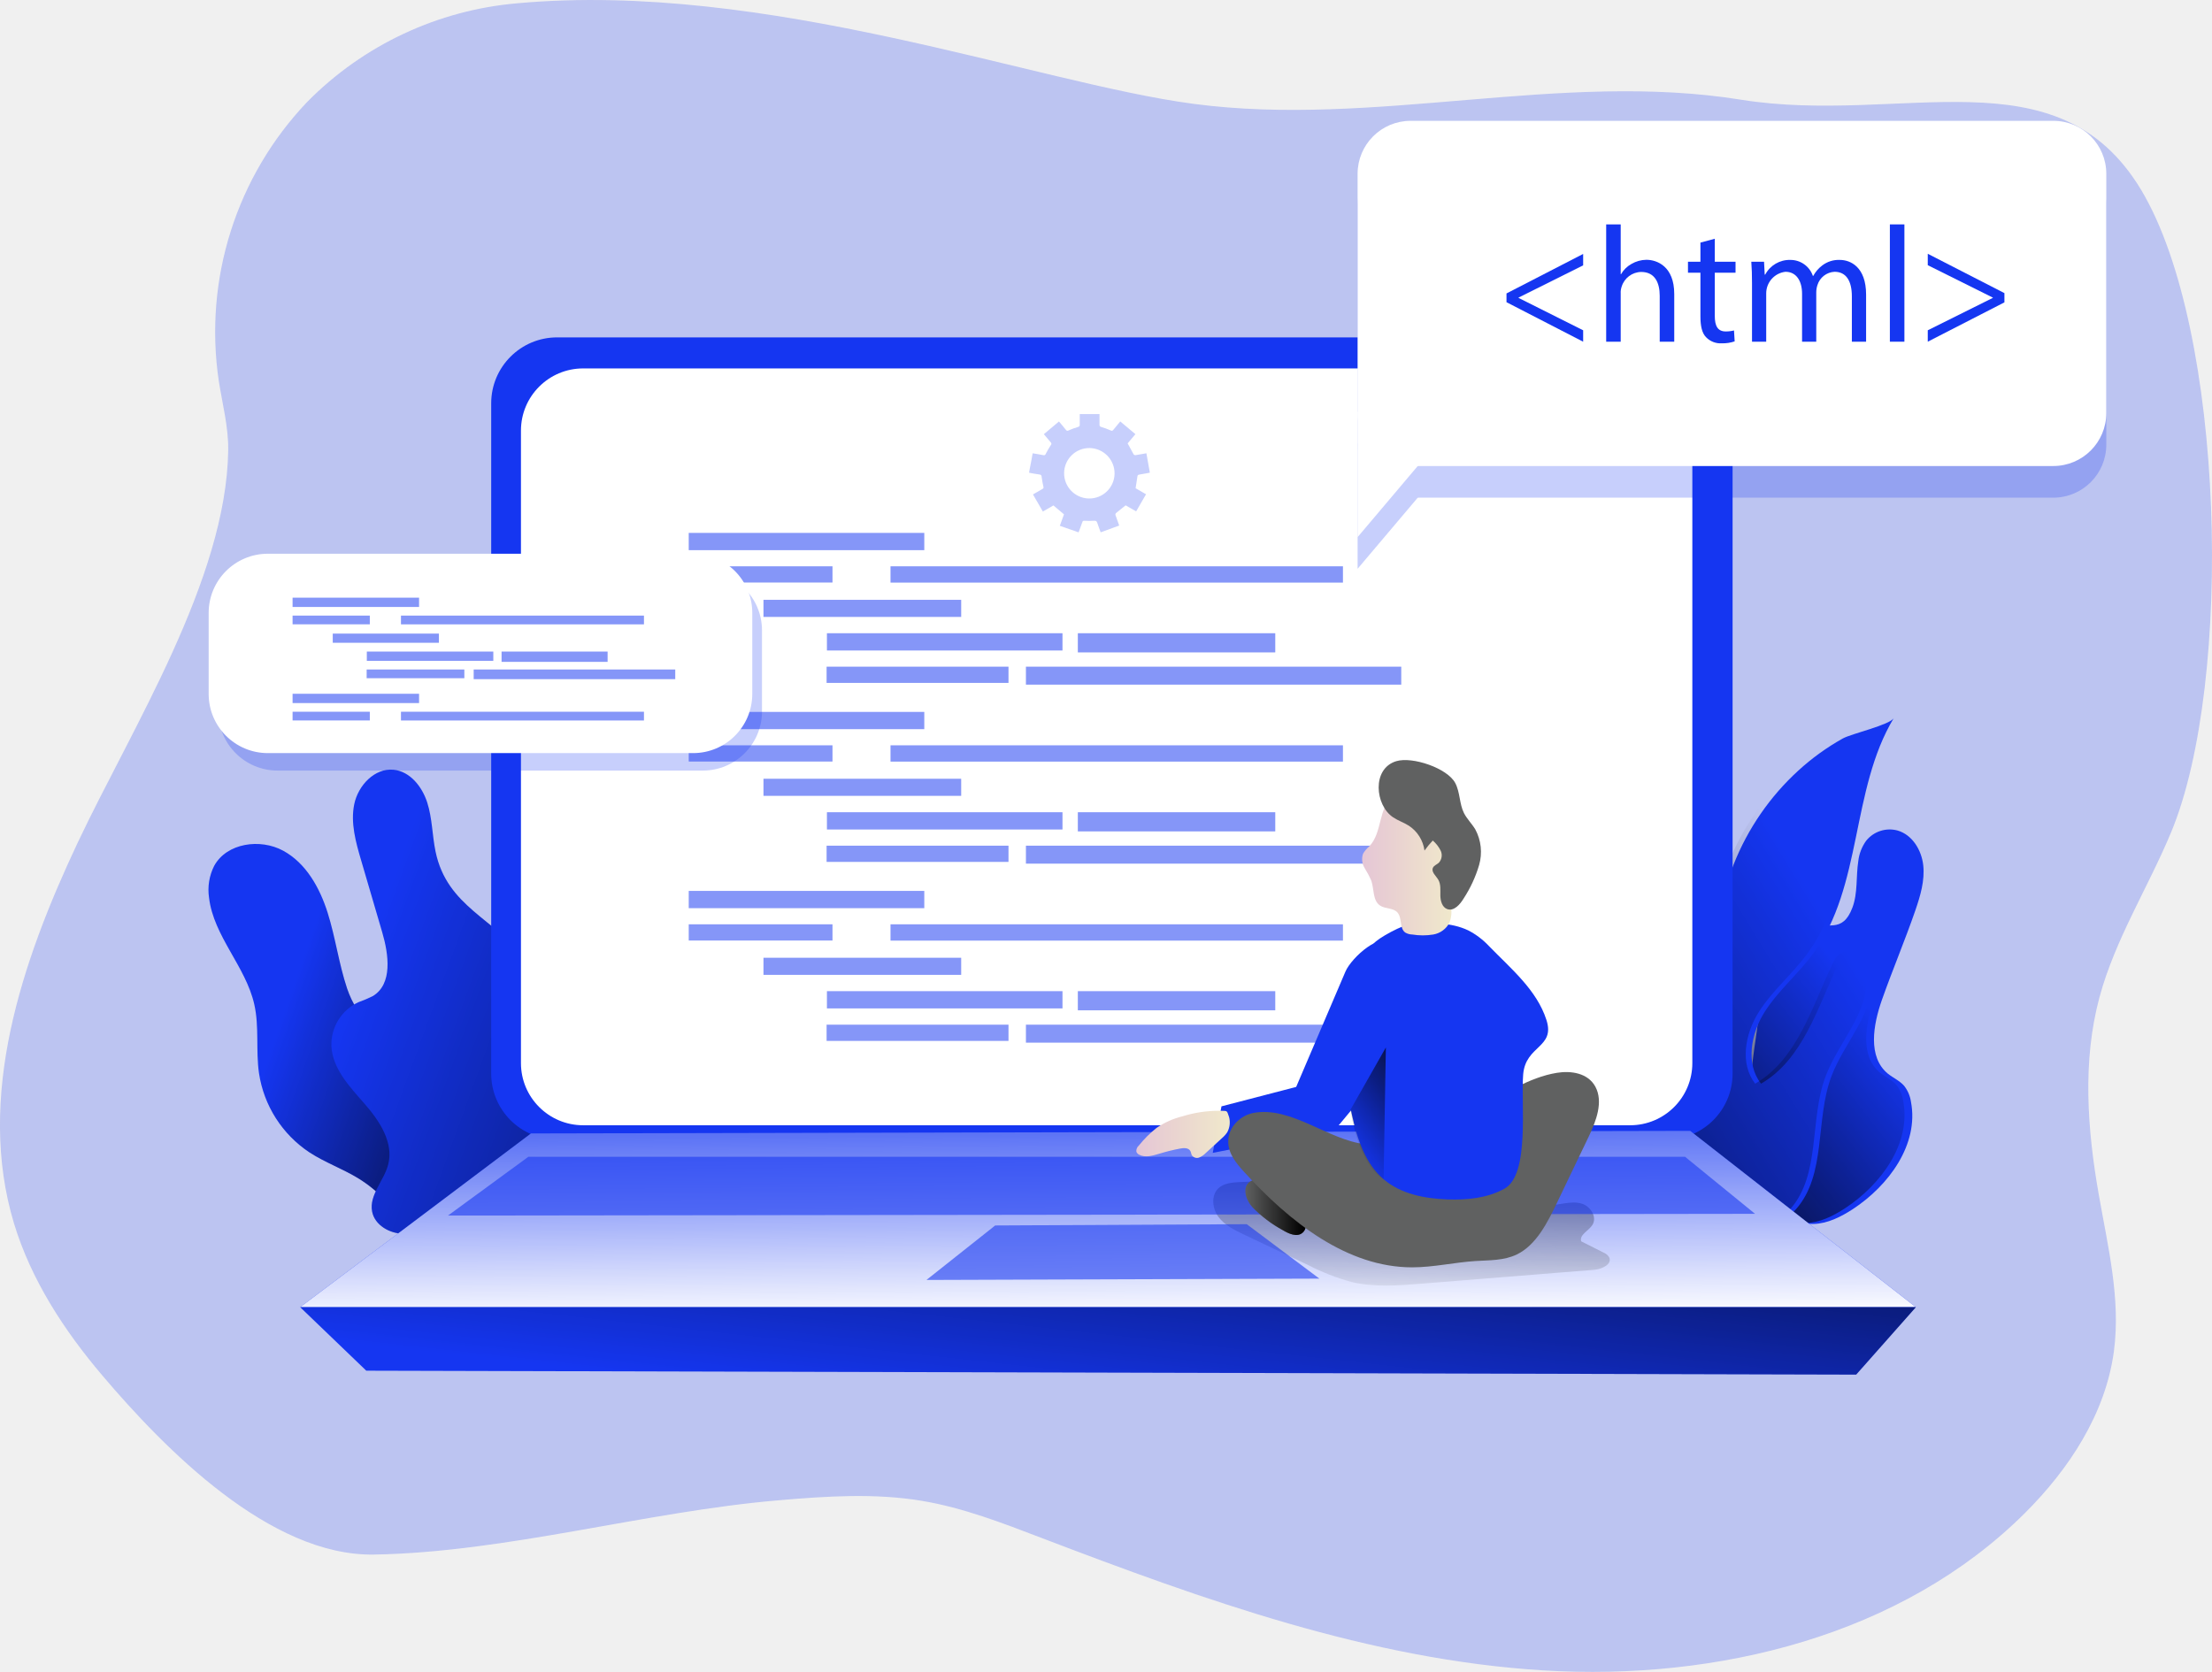
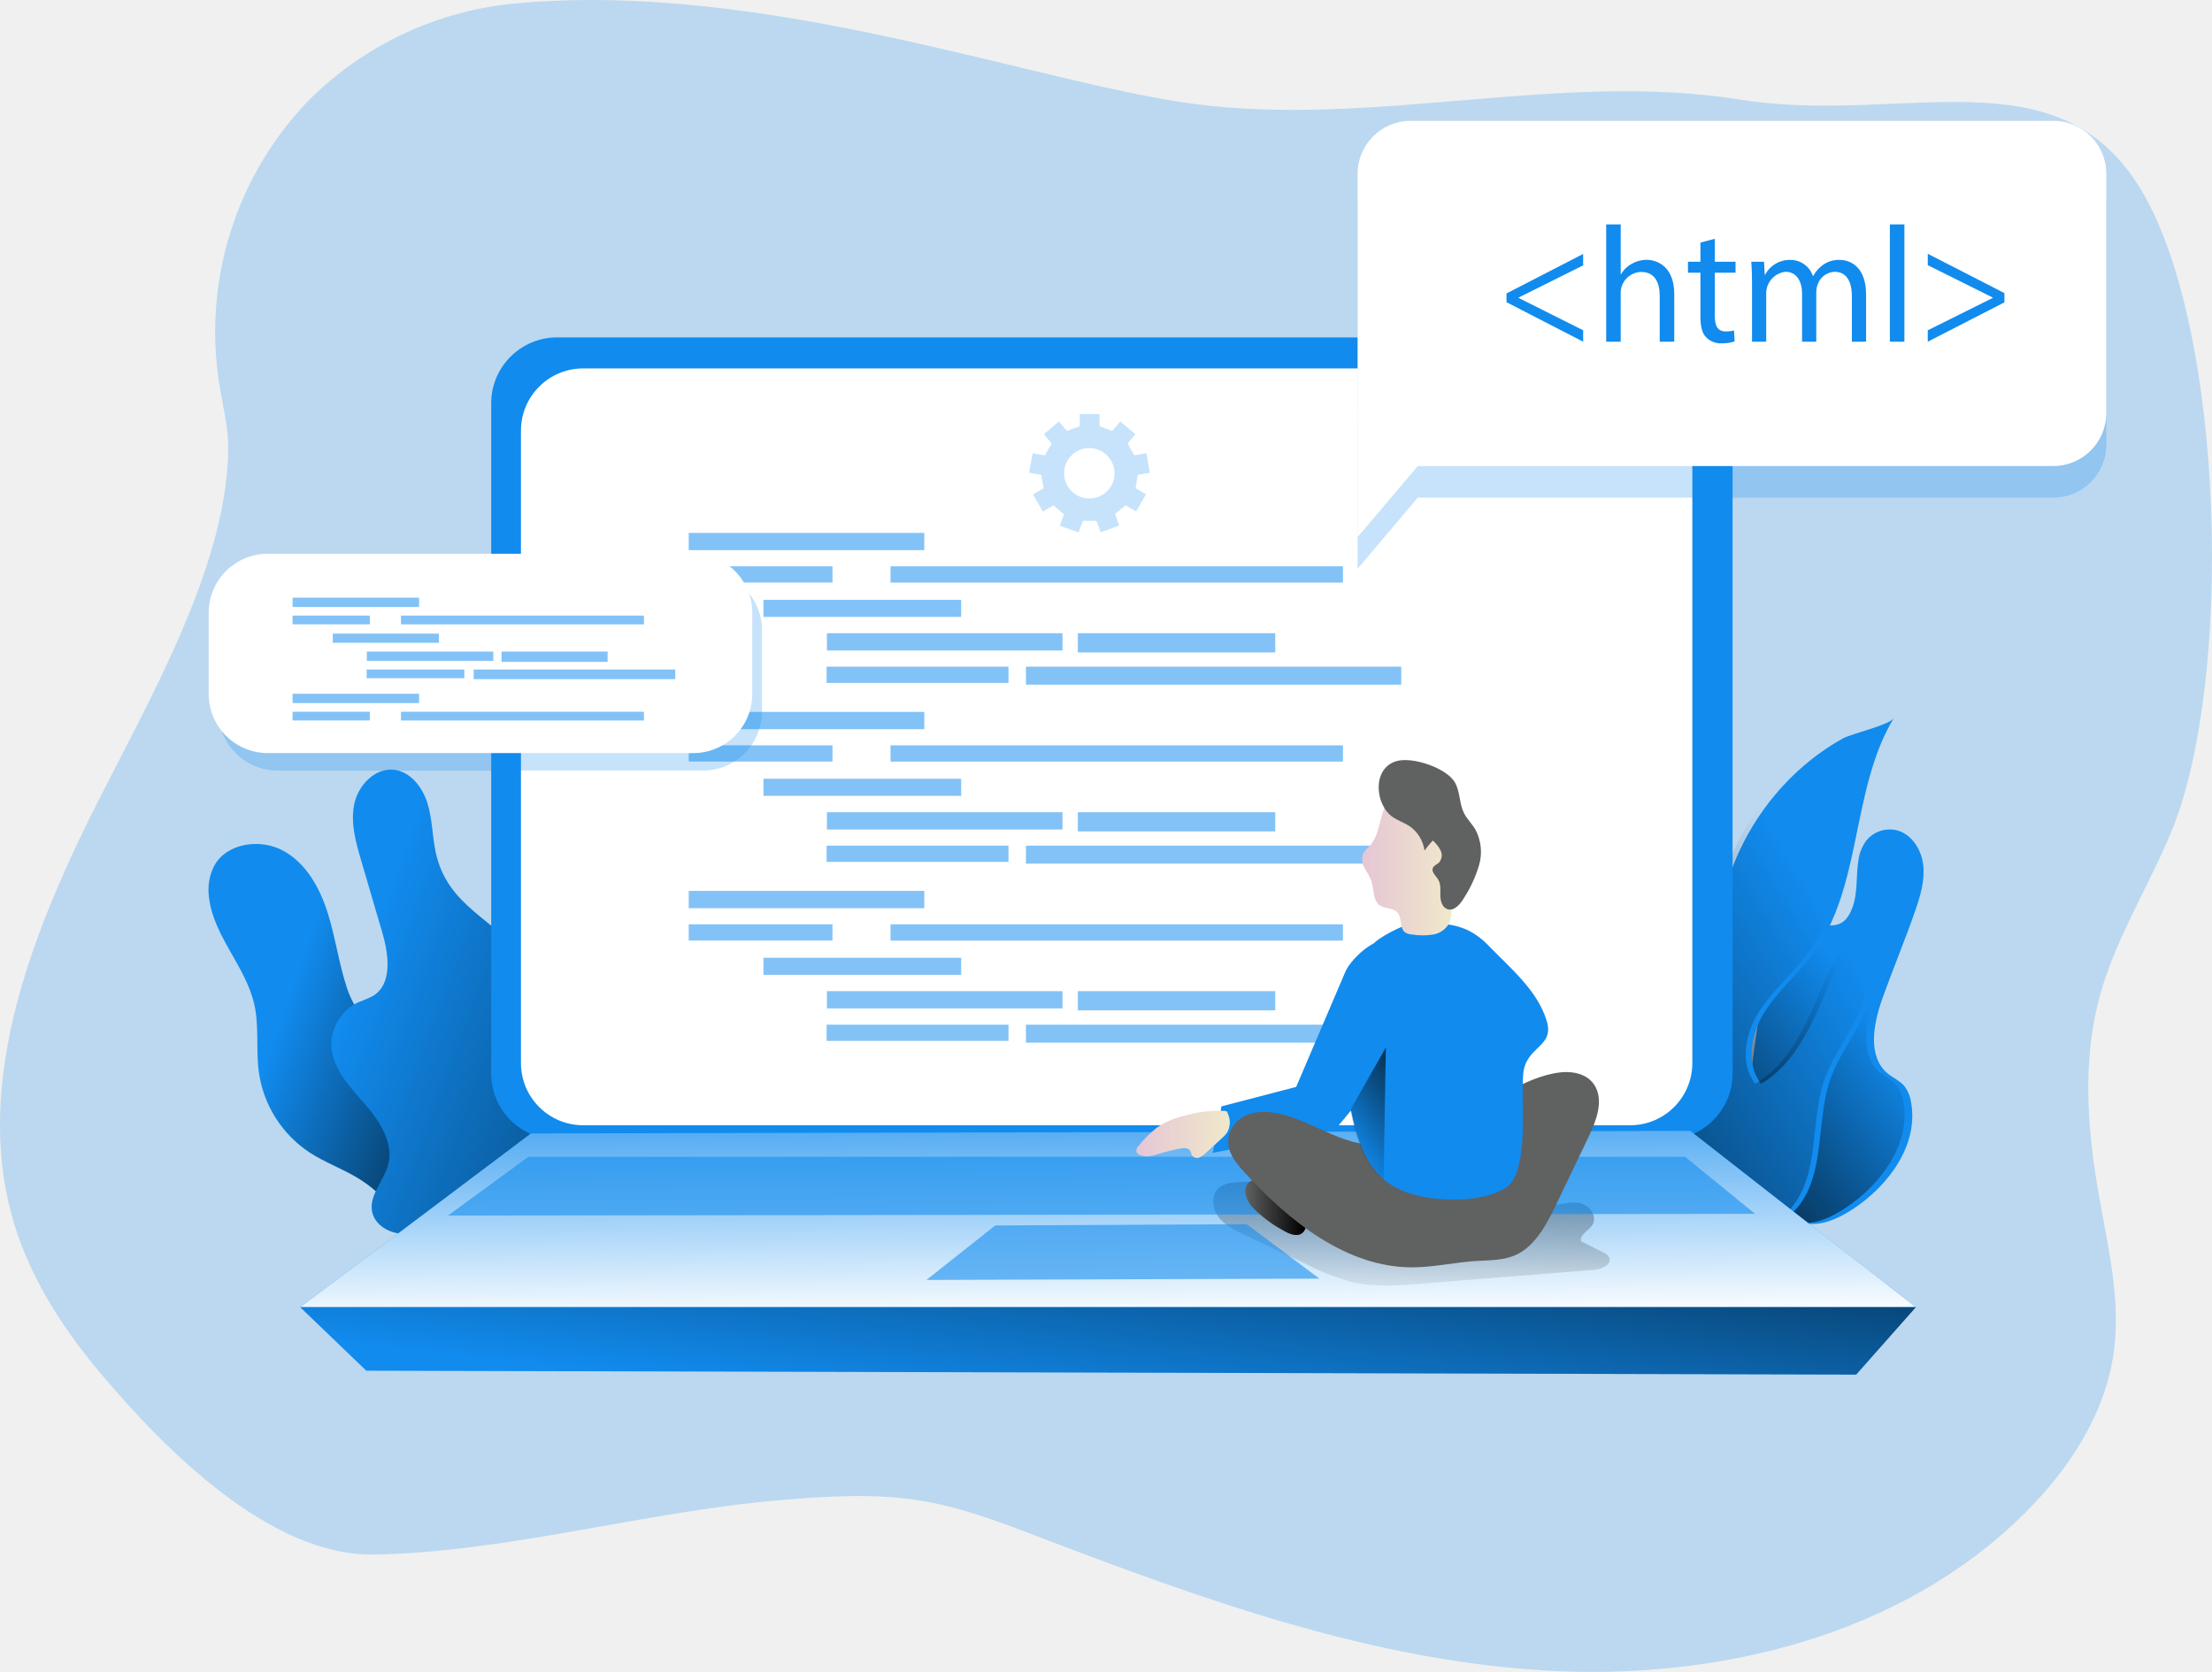
<svg xmlns="http://www.w3.org/2000/svg" xmlns:xlink="http://www.w3.org/1999/xlink" id="Layer_1" data-name="Layer 1" viewBox="0 0 533.01 402.93">
  <defs>
    <linearGradient id="linear-gradient" x1="475.01" y1="246.4" x2="410.51" y2="296.41" gradientUnits="userSpaceOnUse">
      <stop offset="0" stop-color="#010101" stop-opacity="0" />
      <stop offset="0.95" stop-color="#010101" />
    </linearGradient>
    <linearGradient id="linear-gradient-2" x1="469.6" y1="233.13" x2="343.09" y2="310.4" xlink:href="#linear-gradient" />
    <linearGradient id="linear-gradient-3" x1="92.05" y1="248.63" x2="166.83" y2="274.8" xlink:href="#linear-gradient" />
    <linearGradient id="linear-gradient-4" x1="109.42" y1="240.94" x2="272.54" y2="300.29" xlink:href="#linear-gradient" />
    <linearGradient id="linear-gradient-5" x1="266.42" y1="253.11" x2="267.05" y2="321.66" gradientUnits="userSpaceOnUse">
      <stop offset="0" stop-color="#fff" stop-opacity="0" />
      <stop offset="0.95" stop-color="#fff" />
    </linearGradient>
    <linearGradient id="linear-gradient-6" x1="363.43" y1="320.76" x2="367.87" y2="212.33" xlink:href="#linear-gradient" />
    <linearGradient id="linear-gradient-7" x1="263.86" y1="343.49" x2="275.7" y2="235.68" xlink:href="#linear-gradient" />
    <linearGradient id="linear-gradient-8" x1="324.24" y1="294.23" x2="338.81" y2="294.23" xlink:href="#linear-gradient" />
    <linearGradient id="linear-gradient-9" x1="352.36" y1="211.36" x2="374.28" y2="211.36" gradientUnits="userSpaceOnUse">
      <stop offset="0" stop-color="#e5c6d6" />
      <stop offset="0.42" stop-color="#ead4d0" />
      <stop offset="1" stop-color="#f0e9cb" />
    </linearGradient>
    <linearGradient id="linear-gradient-10" x1="297.94" y1="276.64" x2="320.51" y2="276.64" xlink:href="#linear-gradient-9" />
    <linearGradient id="linear-gradient-11" x1="348" y1="278.72" x2="375.69" y2="258.74" xlink:href="#linear-gradient" />
  </defs>
-   <path d="M48.76,334.7c-9.18-10.82-17.11-23-21.22-36.56-9.18-30.38,1.78-63,15.33-91.75,13-27.54,35.81-63.39,36.28-94.53.09-5.62-1.38-11.14-2.26-16.7A80.36,80.36,0,0,1,98.2,27.83,80.84,80.84,0,0,1,148.83,4.07c60.07-5.47,125,19.22,162.93,24.24,43.69,5.79,88.39-8,131.91-1,38.73,6.21,76.26-11.88,96.44,21.76s22.28,118.5,7.23,154.73c-5.56,13.39-13.52,25.84-17.29,39.84-4.14,15.4-2.93,31.75-.18,47.46,2.19,12.54,5.35,25.22,3.66,37.84-2,15-10.77,28.38-21.5,39.05-29.7,29.54-74.1,40.4-115.91,37.86s-81.89-17-121-31.93c-9.4-3.6-18.85-7.26-28.78-8.93-11.35-1.9-23-1.13-34.43-.15-32.12,2.71-65.71,12.56-97.64,13.09C89.24,378.35,63.9,352.56,48.76,334.7Z" transform="translate(-24.16 -3.28)" fill="#1536f1" opacity="0.24" style="isolation:isolate" />
-   <path d="M470.53,222c1.32-3.53.83-7.47,1.41-11.2a10.39,10.39,0,0,1,1.92-4.93,7.27,7.27,0,0,1,7.49-2.45c3.57,1,5.84,4.71,6.24,8.39s-.69,7.34-1.89,10.84c-2.51,7.27-5.51,14.36-8.07,21.61-2.11,6-3.47,13.76,1.45,17.79,1.26,1,2.84,1.69,3.91,2.92a8.16,8.16,0,0,1,1.65,3.89c1.93,10.21-5.34,20.13-14,25.81-2.88,1.88-6.09,3.5-9.52,3.59-5.42.13-10.35-3.72-12.86-8.53s-3-10.4-2.9-15.82a175.45,175.45,0,0,1,1.9-20.59c.72-5.44,1.46-11,3.5-16,1.55-3.86,4.74-10,9.18-10.9S468.14,228.4,470.53,222Z" transform="translate(-24.16 -3.28)" fill="#1536f1" />
+   <path d="M48.76,334.7c-9.18-10.82-17.11-23-21.22-36.56-9.18-30.38,1.78-63,15.33-91.75,13-27.54,35.81-63.39,36.28-94.53.09-5.62-1.38-11.14-2.26-16.7A80.36,80.36,0,0,1,98.2,27.83,80.84,80.84,0,0,1,148.83,4.07c60.07-5.47,125,19.22,162.93,24.24,43.69,5.79,88.39-8,131.91-1,38.73,6.21,76.26-11.88,96.44,21.76s22.28,118.5,7.23,154.73c-5.56,13.39-13.52,25.84-17.29,39.84-4.14,15.4-2.93,31.75-.18,47.46,2.19,12.54,5.35,25.22,3.66,37.84-2,15-10.77,28.38-21.5,39.05-29.7,29.54-74.1,40.4-115.91,37.86s-81.89-17-121-31.93c-9.4-3.6-18.85-7.26-28.78-8.93-11.35-1.9-23-1.13-34.43-.15-32.12,2.71-65.71,12.56-97.64,13.09C89.24,378.35,63.9,352.56,48.76,334.7Z" transform="translate(-24.16 -3.28)" fill="#118bee" opacity="0.24" style="isolation:isolate" />
+   <path d="M470.53,222c1.32-3.53.83-7.47,1.41-11.2a10.39,10.39,0,0,1,1.92-4.93,7.27,7.27,0,0,1,7.49-2.45c3.57,1,5.84,4.71,6.24,8.39s-.69,7.34-1.89,10.84c-2.51,7.27-5.51,14.36-8.07,21.61-2.11,6-3.47,13.76,1.45,17.79,1.26,1,2.84,1.69,3.91,2.92a8.16,8.16,0,0,1,1.65,3.89c1.93,10.21-5.34,20.13-14,25.81-2.88,1.88-6.09,3.5-9.52,3.59-5.42.13-10.35-3.72-12.86-8.53s-3-10.4-2.9-15.82a175.45,175.45,0,0,1,1.9-20.59c.72-5.44,1.46-11,3.5-16,1.55-3.86,4.74-10,9.18-10.9S468.14,228.4,470.53,222Z" transform="translate(-24.16 -3.28)" fill="#118bee" />
  <path d="M468.66,221.79c1.32-3.54.83-7.47,1.41-11.2a10.42,10.42,0,0,1,1.92-4.94,7.27,7.27,0,0,1,7.49-2.44c3.57,1,5.84,4.71,6.24,8.38s-.69,7.34-1.89,10.84c-2.51,7.27-5.51,14.36-8.07,21.62-2.11,6-3.47,13.75,1.45,17.78,1.26,1,2.84,1.7,3.91,2.93a8.13,8.13,0,0,1,1.65,3.88c1.93,10.22-5.34,20.13-14,25.82-2.88,1.88-6.09,3.5-9.52,3.58-5.42.14-10.35-3.72-12.86-8.52s-3-10.41-2.9-15.83a175.85,175.85,0,0,1,1.9-20.59c.72-5.44,1.46-10.94,3.5-16,1.55-3.85,4.74-9.94,9.19-10.89S466.27,228.17,468.66,221.79Z" transform="translate(-24.16 -3.28)" fill="url(#linear-gradient)" />
-   <path d="M480.49,176.34c-10.4,17.26-7.49,40.57-19.45,56.8-3.63,4.93-8.46,8.92-11.72,14.11s-4.58,12.37-.82,17.2c10.12-5.87,13.65-18.42,18.69-29a5.68,5.68,0,0,1,1.64-2.29c2.73-1.93,6.12,1.85,6.42,5.18.81,8.87-6.71,16.09-9.82,24.43-3.9,10.46-1.11,23.58-8.51,31.94-1.5,1.69-3.52,3.13-5.79,3.14a9.37,9.37,0,0,1-4.64-1.55,40.21,40.21,0,0,1-19.73-30.41c-1.07-10.66.18-23.16,6.71-31.65,5.33-6.93,5.16-14.28,8.42-22.6A61.08,61.08,0,0,1,457.48,189a57.21,57.21,0,0,1,10.73-7.75C470.39,180.06,479.52,178,480.49,176.34Z" transform="translate(-24.16 -3.28)" fill="#1536f1" />
+   <path d="M480.49,176.34c-10.4,17.26-7.49,40.57-19.45,56.8-3.63,4.93-8.46,8.92-11.72,14.11s-4.58,12.37-.82,17.2c10.12-5.87,13.65-18.42,18.69-29a5.68,5.68,0,0,1,1.64-2.29c2.73-1.93,6.12,1.85,6.42,5.18.81,8.87-6.71,16.09-9.82,24.43-3.9,10.46-1.11,23.58-8.51,31.94-1.5,1.69-3.52,3.13-5.79,3.14a9.37,9.37,0,0,1-4.64-1.55,40.21,40.21,0,0,1-19.73-30.41c-1.07-10.66.18-23.16,6.71-31.65,5.33-6.93,5.16-14.28,8.42-22.6A61.08,61.08,0,0,1,457.48,189a57.21,57.21,0,0,1,10.73-7.75C470.39,180.06,479.52,178,480.49,176.34Z" transform="translate(-24.16 -3.28)" fill="#118bee" />
  <path d="M479.09,176.34c-10.4,17.26-7.5,40.57-19.45,56.8-3.63,4.93-8.46,8.92-11.72,14.11s-4.58,12.37-.83,17.2c10.13-5.87,13.65-18.42,18.7-29a5.58,5.58,0,0,1,1.64-2.29c2.73-1.93,6.12,1.85,6.42,5.18.81,8.87-6.71,16.09-9.82,24.43-3.9,10.46-1.11,23.58-8.51,31.94-1.5,1.69-3.53,3.13-5.79,3.14a9.44,9.44,0,0,1-4.65-1.55,40.26,40.26,0,0,1-19.73-30.41c-1.06-10.66.19-23.16,6.71-31.65,5.34-6.93,5.17-14.28,8.43-22.6A61.08,61.08,0,0,1,456.08,189a57.21,57.21,0,0,1,10.73-7.75C469,180.06,478.12,178,479.09,176.34Z" transform="translate(-24.16 -3.28)" fill="url(#linear-gradient-2)" />
-   <path d="M107.8,241.52c-2-6-2.8-12.27-4.69-18.27s-5.2-11.95-10.72-14.95-13.57-1.88-16.61,3.63a12.82,12.82,0,0,0-1.25,7.7c1.1,9.29,8.84,16.56,10.9,25.69,1.23,5.42.34,11.11,1.14,16.62A27.83,27.83,0,0,0,98.72,281c3.7,2.42,7.94,3.92,11.72,6.22a32,32,0,0,1,11.7,12.57,29,29,0,0,0,9.5-22.61C130.79,258.79,113,256.84,107.8,241.52Z" transform="translate(-24.16 -3.28)" fill="#1536f1" />
+   <path d="M107.8,241.52c-2-6-2.8-12.27-4.69-18.27s-5.2-11.95-10.72-14.95-13.57-1.88-16.61,3.63a12.82,12.82,0,0,0-1.25,7.7c1.1,9.29,8.84,16.56,10.9,25.69,1.23,5.42.34,11.11,1.14,16.62A27.83,27.83,0,0,0,98.72,281c3.7,2.42,7.94,3.92,11.72,6.22a32,32,0,0,1,11.7,12.57,29,29,0,0,0,9.5-22.61C130.79,258.79,113,256.84,107.8,241.52Z" transform="translate(-24.16 -3.28)" fill="#118bee" />
  <path d="M107.8,241.52c-2-6-2.8-12.27-4.69-18.27s-5.2-11.95-10.72-14.95-13.57-1.88-16.61,3.63a12.82,12.82,0,0,0-1.25,7.7c1.1,9.29,8.84,16.56,10.9,25.69,1.23,5.42.34,11.11,1.14,16.62A27.83,27.83,0,0,0,98.72,281c3.7,2.42,7.94,3.92,11.72,6.22a32,32,0,0,1,11.7,12.57,29,29,0,0,0,9.5-22.61C130.79,258.79,113,256.84,107.8,241.52Z" transform="translate(-24.16 -3.28)" fill="url(#linear-gradient-3)" />
-   <path d="M129.11,208.51c-.81-3.91-.78-8-2-11.81s-4.12-7.51-8.1-7.91c-4.58-.46-8.56,3.79-9.49,8.3s.37,9.15,1.67,13.57l5.07,17.3c1.58,5.37,2.54,12.47-2.25,15.37a30.9,30.9,0,0,1-3.5,1.49,11.24,11.24,0,0,0-6.5,10.54c.26,5.46,4.39,9.81,8,13.93s7.07,9.36,5.69,14.65c-1,3.92-4.63,7.32-3.88,11.3.61,3.3,4.21,5.35,7.57,5.38s6.52-1.46,9.55-2.92l14.47-7c4.65-2.25,9.54-4.7,12.32-9.06a22.44,22.44,0,0,0,2.92-9.88,55.2,55.2,0,0,0-10-37.23C143.57,224.68,131.9,221.94,129.11,208.51Z" transform="translate(-24.16 -3.28)" fill="#1536f1" />
+   <path d="M129.11,208.51c-.81-3.91-.78-8-2-11.81s-4.12-7.51-8.1-7.91c-4.58-.46-8.56,3.79-9.49,8.3s.37,9.15,1.67,13.57l5.07,17.3c1.58,5.37,2.54,12.47-2.25,15.37a30.9,30.9,0,0,1-3.5,1.49,11.24,11.24,0,0,0-6.5,10.54c.26,5.46,4.39,9.81,8,13.93s7.07,9.36,5.69,14.65c-1,3.92-4.63,7.32-3.88,11.3.61,3.3,4.21,5.35,7.57,5.38s6.52-1.46,9.55-2.92l14.47-7c4.65-2.25,9.54-4.7,12.32-9.06a22.44,22.44,0,0,0,2.92-9.88,55.2,55.2,0,0,0-10-37.23C143.57,224.68,131.9,221.94,129.11,208.51Z" transform="translate(-24.16 -3.28)" fill="#118bee" />
  <path d="M129.11,208.51c-.81-3.91-.78-8-2-11.81s-4.12-7.51-8.1-7.91c-4.58-.46-8.56,3.79-9.49,8.3s.37,9.15,1.67,13.57l5.07,17.3c1.58,5.37,2.54,12.47-2.25,15.37a30.9,30.9,0,0,1-3.5,1.49,11.24,11.24,0,0,0-6.5,10.54c.26,5.46,4.39,9.81,8,13.93s7.07,9.36,5.69,14.65c-1,3.92-4.63,7.32-3.88,11.3.61,3.3,4.21,5.35,7.57,5.38s6.52-1.46,9.55-2.92l14.47-7c4.65-2.25,9.54-4.7,12.32-9.06a22.44,22.44,0,0,0,2.92-9.88,55.2,55.2,0,0,0-10-37.23C143.57,224.68,131.9,221.94,129.11,208.51Z" transform="translate(-24.16 -3.28)" fill="url(#linear-gradient-4)" />
-   <rect x="118.36" y="81.31" width="299.13" height="193.31" rx="15.89" fill="#1536f1" />
+   <rect x="118.36" y="81.31" width="299.13" height="193.31" rx="15.89" fill="#118bee" />
  <rect x="125.53" y="88.79" width="282.26" height="182.4" rx="14.99" fill="#fff" />
  <g opacity="0.52">
-     <rect x="165.96" y="128.43" width="56.76" height="4.16" fill="#1536f1" />
-     <rect x="165.96" y="136.48" width="34.64" height="3.91" fill="#1536f1" />
-     <rect x="214.58" y="136.48" width="109.02" height="3.93" fill="#1536f1" />
-     <rect x="183.97" y="144.56" width="47.64" height="4.12" fill="#1536f1" />
-     <rect x="199.26" y="152.61" width="56.76" height="4.16" fill="#1536f1" />
-     <rect x="259.72" y="152.61" width="47.57" height="4.62" fill="#1536f1" />
-     <rect x="199.18" y="160.67" width="43.83" height="3.91" fill="#1536f1" />
-     <rect x="247.21" y="160.67" width="90.44" height="4.33" fill="#1536f1" />
-     <rect x="165.96" y="171.57" width="56.76" height="4.16" fill="#1536f1" />
-     <rect x="165.96" y="179.62" width="34.64" height="3.91" fill="#1536f1" />
-     <rect x="214.58" y="179.62" width="109.02" height="3.93" fill="#1536f1" />
-     <rect x="183.97" y="187.68" width="47.64" height="4.12" fill="#1536f1" />
-     <rect x="199.26" y="195.75" width="56.76" height="4.16" fill="#1536f1" />
-     <rect x="259.72" y="195.75" width="47.57" height="4.62" fill="#1536f1" />
-     <rect x="199.18" y="203.81" width="43.83" height="3.91" fill="#1536f1" />
-     <rect x="247.21" y="203.81" width="90.44" height="4.33" fill="#1536f1" />
-     <rect x="165.96" y="214.71" width="56.76" height="4.16" fill="#1536f1" />
-     <rect x="165.96" y="222.76" width="34.64" height="3.91" fill="#1536f1" />
-     <rect x="214.58" y="222.76" width="109.02" height="3.93" fill="#1536f1" />
-     <rect x="183.97" y="230.82" width="47.64" height="4.12" fill="#1536f1" />
-     <rect x="199.26" y="238.87" width="56.76" height="4.16" fill="#1536f1" />
-     <rect x="259.72" y="238.87" width="47.57" height="4.62" fill="#1536f1" />
-     <rect x="199.18" y="246.95" width="43.83" height="3.91" fill="#1536f1" />
-     <rect x="247.21" y="246.95" width="90.44" height="4.33" fill="#1536f1" />
+     <rect x="165.96" y="128.43" width="56.76" height="4.16" fill="#118bee" />
+     <rect x="165.96" y="136.48" width="34.64" height="3.91" fill="#118bee" />
+     <rect x="214.58" y="136.48" width="109.02" height="3.93" fill="#118bee" />
+     <rect x="183.97" y="144.56" width="47.64" height="4.12" fill="#118bee" />
+     <rect x="199.26" y="152.61" width="56.76" height="4.16" fill="#118bee" />
+     <rect x="259.72" y="152.61" width="47.57" height="4.62" fill="#118bee" />
+     <rect x="199.18" y="160.67" width="43.83" height="3.91" fill="#118bee" />
+     <rect x="247.21" y="160.67" width="90.44" height="4.33" fill="#118bee" />
+     <rect x="165.96" y="171.57" width="56.76" height="4.16" fill="#118bee" />
+     <rect x="165.96" y="179.62" width="34.64" height="3.91" fill="#118bee" />
+     <rect x="214.58" y="179.62" width="109.02" height="3.93" fill="#118bee" />
+     <rect x="183.97" y="187.68" width="47.64" height="4.12" fill="#118bee" />
+     <rect x="199.26" y="195.75" width="56.76" height="4.16" fill="#118bee" />
+     <rect x="259.72" y="195.75" width="47.57" height="4.62" fill="#118bee" />
+     <rect x="199.18" y="203.81" width="43.83" height="3.91" fill="#118bee" />
+     <rect x="247.21" y="203.81" width="90.44" height="4.33" fill="#118bee" />
+     <rect x="165.96" y="214.71" width="56.76" height="4.16" fill="#118bee" />
+     <rect x="165.96" y="222.76" width="34.64" height="3.91" fill="#118bee" />
+     <rect x="214.58" y="222.76" width="109.02" height="3.93" fill="#118bee" />
+     <rect x="183.97" y="230.82" width="47.64" height="4.12" fill="#118bee" />
+     <rect x="199.26" y="238.87" width="56.76" height="4.16" fill="#118bee" />
+     <rect x="259.72" y="238.87" width="47.57" height="4.62" fill="#118bee" />
+     <rect x="199.18" y="246.95" width="43.83" height="3.91" fill="#118bee" />
+     <rect x="247.21" y="246.95" width="90.44" height="4.33" fill="#118bee" />
  </g>
-   <rect x="76.79" y="140.94" width="130.99" height="48.05" rx="14.26" transform="translate(260.4 326.65) rotate(-180)" fill="#1536f1" opacity="0.24" style="isolation:isolate" />
-   <polygon points="127.94 273.16 72.33 315.03 461.65 315.03 407.28 272.54 127.94 273.16" fill="#1536f1" />
+   <rect x="76.79" y="140.94" width="130.99" height="48.05" rx="14.26" transform="translate(260.4 326.65) rotate(-180)" fill="#118bee" opacity="0.24" style="isolation:isolate" />
+   <polygon points="127.94 273.16 72.33 315.03 461.65 315.03 407.28 272.54 127.94 273.16" fill="#118bee" />
  <polygon points="127.94 273.16 72.33 315.03 461.65 315.03 407.28 272.54 127.94 273.16" fill="url(#linear-gradient-5)" />
  <path d="M405.39,293.39c2.08.67,3.66,3.26,2.48,5.11-.9,1.41-3.17,2.33-2.71,3.94l5.32,2.68a2.91,2.91,0,0,1,1.44,1.18c.76,1.65-1.72,2.83-3.53,3l-41.73,3.35c-5.6.45-11.3.89-16.77-.39a54.13,54.13,0,0,1-10.7-4.19l-15.3-7.27c-2.27-1.08-4.64-2.24-6.14-4.26s-1.8-5.18,0-6.89c1.3-1.2,3.21-1.38,5-1.48a283.55,283.55,0,0,1,42.83.84q10.38,1,20.68,2.76c3.42.58,7.12,1.84,10.56,2C399.6,293.89,402.67,292.5,405.39,293.39Z" transform="translate(-24.16 -3.28)" fill="url(#linear-gradient-6)" />
-   <polygon points="88.26 330.34 72.33 315.03 461.65 315.03 447.27 331.28 88.26 330.34" fill="#1536f1" />
+   <polygon points="88.26 330.34 72.33 315.03 461.65 315.03 447.27 331.28 88.26 330.34" fill="#118bee" />
  <polygon points="88.26 330.34 72.33 315.03 461.65 315.03 447.27 331.28 88.26 330.34" fill="url(#linear-gradient-7)" />
-   <polygon points="223.24 308.47 239.8 295.34 300.42 295.03 317.92 308.15 223.24 308.47" fill="#1536f1" opacity="0.58" style="isolation:isolate" />
-   <polygon points="107.95 292.95 422.9 292.53 406.03 278.78 127.32 278.78 107.95 292.95" fill="#1536f1" opacity="0.58" style="isolation:isolate" />
+   <polygon points="223.24 308.47 239.8 295.34 300.42 295.03 317.92 308.15 223.24 308.47" fill="#118bee" opacity="0.58" style="isolation:isolate" />
+   <polygon points="107.95 292.95 422.9 292.53 406.03 278.78 127.32 278.78 107.95 292.95" fill="#118bee" opacity="0.58" style="isolation:isolate" />
  <path d="M325.94,294.21a30.67,30.67,0,0,0,7.36,5.56c1.44.87,3.37,1.71,4.67.65s.92-3,.26-4.43c-1.69-3.71-5.67-7.69-9.88-8.35C323.64,286.9,323.18,291.08,325.94,294.21Z" transform="translate(-24.16 -3.28)" fill="#606161" />
  <path d="M325.94,294.21a30.67,30.67,0,0,0,7.36,5.56c1.44.87,3.37,1.71,4.67.65s.92-3,.26-4.43c-1.69-3.71-5.67-7.69-9.88-8.35C323.64,286.9,323.18,291.08,325.94,294.21Z" transform="translate(-24.16 -3.28)" fill="url(#linear-gradient-8)" />
-   <path d="M348.35,237.46l-11.86,27.77-18,4.68-2.1,11.21,29.68-5.84,14-16.82s2-19.7-1.25-27.34C357.32,227.54,349.87,233.88,348.35,237.46Z" transform="translate(-24.16 -3.28)" fill="#1536f1" />
+   <path d="M348.35,237.46l-11.86,27.77-18,4.68-2.1,11.21,29.68-5.84,14-16.82s2-19.7-1.25-27.34C357.32,227.54,349.87,233.88,348.35,237.46Z" transform="translate(-24.16 -3.28)" fill="#118bee" />
  <g opacity="0.24" style="isolation:isolate">
-     <rect x="327.13" y="36.75" width="180.41" height="83.19" rx="12.77" fill="#1536f1" />
-     <polygon points="327.13 137.08 327.13 106.86 352.68 106.86 327.13 137.08" fill="#1536f1" />
+     <rect x="327.13" y="36.75" width="180.41" height="83.19" rx="12.77" fill="#118bee" />
+     <polygon points="327.13 137.08 327.13 106.86 352.68 106.86 327.13 137.08" fill="#118bee" />
  </g>
  <rect x="327.13" y="29.12" width="180.41" height="83.19" rx="12.77" fill="#fff" />
  <polygon points="327.13 129.45 327.13 99.23 352.68 99.23 327.13 129.45" fill="#fff" />
  <rect x="74.45" y="136.74" width="130.99" height="48.05" rx="14.26" transform="translate(255.72 318.24) rotate(-180)" fill="#fff" />
  <g opacity="0.52">
-     <rect x="70.5" y="144.04" width="30.48" height="2.24" fill="#1536f1" />
-     <rect x="70.5" y="148.36" width="18.61" height="2.1" fill="#1536f1" />
-     <rect x="96.62" y="148.36" width="58.55" height="2.11" fill="#1536f1" />
-     <rect x="80.18" y="152.7" width="25.58" height="2.21" fill="#1536f1" />
-     <rect x="88.39" y="157.03" width="30.48" height="2.24" fill="#1536f1" />
-     <rect x="120.86" y="157.03" width="25.55" height="2.48" fill="#1536f1" />
-     <rect x="88.35" y="161.35" width="23.54" height="2.1" fill="#1536f1" />
-     <rect x="114.14" y="161.35" width="48.57" height="2.33" fill="#1536f1" />
-     <rect x="70.5" y="167.2" width="30.48" height="2.24" fill="#1536f1" />
-     <rect x="70.5" y="171.53" width="18.61" height="2.1" fill="#1536f1" />
-     <rect x="96.62" y="171.53" width="58.55" height="2.11" fill="#1536f1" />
+     <rect x="70.5" y="144.04" width="30.48" height="2.24" fill="#118bee" />
+     <rect x="70.5" y="148.36" width="18.61" height="2.1" fill="#118bee" />
+     <rect x="96.62" y="148.36" width="58.55" height="2.11" fill="#118bee" />
+     <rect x="80.18" y="152.7" width="25.58" height="2.21" fill="#118bee" />
+     <rect x="88.39" y="157.03" width="30.48" height="2.24" fill="#118bee" />
+     <rect x="120.86" y="157.03" width="25.55" height="2.48" fill="#118bee" />
+     <rect x="88.35" y="161.35" width="23.54" height="2.1" fill="#118bee" />
+     <rect x="114.14" y="161.35" width="48.57" height="2.33" fill="#118bee" />
+     <rect x="70.5" y="167.2" width="30.48" height="2.24" fill="#118bee" />
+     <rect x="70.5" y="171.53" width="18.61" height="2.1" fill="#118bee" />
+     <rect x="96.62" y="171.53" width="58.55" height="2.11" fill="#118bee" />
  </g>
-   <path d="M272.16,116.94l.54-2.79c.1-.52.19-1.05.29-1.63.88.15,1.72.28,2.56.45a.44.44,0,0,0,.58-.28c.38-.74.8-1.46,1.25-2.16a.42.42,0,0,0,0-.61c-.56-.65-1.11-1.32-1.69-2l3.64-3.06c.57.67,1.13,1.32,1.66,2a.47.47,0,0,0,.67.15,18.42,18.42,0,0,1,2.25-.83c.36-.1.44-.24.43-.57,0-.84,0-1.67,0-2.53h4.76c0,.85,0,1.69,0,2.54,0,.34.09.46.43.56a19.52,19.52,0,0,1,2.25.83.47.47,0,0,0,.67-.16c.53-.66,1.08-1.3,1.65-2l3.65,3.06-1.87,2.23c.5.94,1,1.83,1.48,2.7a.53.53,0,0,0,.44.13l2.6-.45.83,4.68c-.89.16-1.75.3-2.6.47-.14,0-.35.16-.37.27-.17,1-.31,2-.46,3l2.51,1.46-2.38,4.12-2.53-1.45c-.82.65-1.61,1.27-2.38,1.92a.44.44,0,0,0-.08.4c.29.84.6,1.68.91,2.55l-4.47,1.63c-.27-.76-.57-1.5-.81-2.26-.14-.44-.33-.57-.81-.53a16.33,16.33,0,0,1-2.32,0c-.28,0-.39.06-.47.32-.28.81-.59,1.62-.91,2.48L279.54,130l1-2.76L278,125.09l-2.55,1.47-2.38-4.12c.78-.45,1.52-.89,2.27-1.31a.42.42,0,0,0,.24-.56,23.22,23.22,0,0,1-.42-2.33c0-.38-.13-.56-.56-.61-.82-.1-1.64-.27-2.46-.42Zm14.57-5.68a6.08,6.08,0,1,0,6,6.19A6.11,6.11,0,0,0,286.73,111.26Z" transform="translate(-24.16 -3.28)" fill="#1536f1" opacity="0.24" style="isolation:isolate" />
-   <path d="M387.17,74l18.47-9.52v2.75L390.07,75v.07l15.57,7.81v2.75l-18.47-9.52Z" transform="translate(-24.16 -3.28)" fill="#1536f1" />
-   <path d="M411.19,57.36h3.5v12h.08a6.55,6.55,0,0,1,2.51-2.47,7.3,7.3,0,0,1,3.59-1c2.58,0,6.72,1.59,6.72,8.24V85.63h-3.5V74.56c0-3.11-1.15-5.74-4.46-5.74a5,5,0,0,0-4.7,3.51,4.18,4.18,0,0,0-.24,1.67V85.63h-3.5Z" transform="translate(-24.16 -3.28)" fill="#1536f1" />
-   <path d="M437.36,60.82v5.54h5V69h-5V79.41c0,2.39.68,3.75,2.63,3.75a7.8,7.8,0,0,0,2-.24l.16,2.63a8.86,8.86,0,0,1-3.11.47,4.84,4.84,0,0,1-3.78-1.47c-1-1-1.36-2.75-1.36-5V69h-3V66.36h3V61.74Z" transform="translate(-24.16 -3.28)" fill="#1536f1" />
-   <path d="M446.33,71.57c0-2-.05-3.62-.17-5.21h3.07l.16,3.1h.12a6.64,6.64,0,0,1,6.05-3.54A5.7,5.7,0,0,1,461,69.78h.08a7.79,7.79,0,0,1,2.15-2.51,6.53,6.53,0,0,1,4.26-1.35c2.54,0,6.33,1.67,6.33,8.36V85.63h-3.43V74.72c0-3.71-1.35-5.94-4.18-5.94A4.55,4.55,0,0,0,462.09,72a5.73,5.73,0,0,0-.28,1.75V85.63h-3.42V74.08c0-3.07-1.36-5.3-4-5.3A5.24,5.24,0,0,0,449.75,74V85.63h-3.42Z" transform="translate(-24.16 -3.28)" fill="#1536f1" />
-   <path d="M479.55,57.36h3.5V85.63h-3.5Z" transform="translate(-24.16 -3.28)" fill="#1536f1" />
-   <path d="M507.15,76.15l-18.47,9.48V82.88l15.68-7.81V75l-15.68-7.81V64.44l18.47,9.48Z" transform="translate(-24.16 -3.28)" fill="#1536f1" />
+   <path d="M272.16,116.94l.54-2.79c.1-.52.19-1.05.29-1.63.88.15,1.72.28,2.56.45a.44.44,0,0,0,.58-.28c.38-.74.8-1.46,1.25-2.16a.42.42,0,0,0,0-.61c-.56-.65-1.11-1.32-1.69-2l3.64-3.06c.57.67,1.13,1.32,1.66,2a.47.47,0,0,0,.67.15,18.42,18.42,0,0,1,2.25-.83c.36-.1.44-.24.43-.57,0-.84,0-1.67,0-2.53h4.76c0,.85,0,1.69,0,2.54,0,.34.09.46.43.56a19.52,19.52,0,0,1,2.25.83.47.47,0,0,0,.67-.16c.53-.66,1.08-1.3,1.65-2l3.65,3.06-1.87,2.23c.5.94,1,1.83,1.48,2.7a.53.53,0,0,0,.44.13l2.6-.45.83,4.68c-.89.16-1.75.3-2.6.47-.14,0-.35.16-.37.27-.17,1-.31,2-.46,3l2.51,1.46-2.38,4.12-2.53-1.45c-.82.65-1.61,1.27-2.38,1.92a.44.44,0,0,0-.08.4c.29.84.6,1.68.91,2.55l-4.47,1.63c-.27-.76-.57-1.5-.81-2.26-.14-.44-.33-.57-.81-.53a16.33,16.33,0,0,1-2.32,0c-.28,0-.39.06-.47.32-.28.81-.59,1.62-.91,2.48L279.54,130l1-2.76L278,125.09l-2.55,1.47-2.38-4.12c.78-.45,1.52-.89,2.27-1.31a.42.42,0,0,0,.24-.56,23.22,23.22,0,0,1-.42-2.33c0-.38-.13-.56-.56-.61-.82-.1-1.64-.27-2.46-.42Zm14.57-5.68a6.08,6.08,0,1,0,6,6.19A6.11,6.11,0,0,0,286.73,111.26Z" transform="translate(-24.16 -3.28)" fill="#118bee" opacity="0.24" style="isolation:isolate" />
+   <path d="M387.17,74l18.47-9.52v2.75L390.07,75v.07l15.57,7.81v2.75l-18.47-9.52Z" transform="translate(-24.16 -3.28)" fill="#118bee" />
+   <path d="M411.19,57.36h3.5v12h.08a6.55,6.55,0,0,1,2.51-2.47,7.3,7.3,0,0,1,3.59-1c2.58,0,6.72,1.59,6.72,8.24V85.63h-3.5V74.56c0-3.11-1.15-5.74-4.46-5.74a5,5,0,0,0-4.7,3.51,4.18,4.18,0,0,0-.24,1.67V85.63h-3.5Z" transform="translate(-24.16 -3.28)" fill="#118bee" />
+   <path d="M437.36,60.82v5.54h5V69h-5V79.41c0,2.39.68,3.75,2.63,3.75a7.8,7.8,0,0,0,2-.24l.16,2.63a8.86,8.86,0,0,1-3.11.47,4.84,4.84,0,0,1-3.78-1.47c-1-1-1.36-2.75-1.36-5V69h-3V66.36h3V61.74Z" transform="translate(-24.16 -3.28)" fill="#118bee" />
+   <path d="M446.33,71.57c0-2-.05-3.62-.17-5.21h3.07l.16,3.1h.12a6.64,6.64,0,0,1,6.05-3.54A5.7,5.7,0,0,1,461,69.78h.08a7.79,7.79,0,0,1,2.15-2.51,6.53,6.53,0,0,1,4.26-1.35c2.54,0,6.33,1.67,6.33,8.36V85.63h-3.43V74.72c0-3.71-1.35-5.94-4.18-5.94A4.55,4.55,0,0,0,462.09,72a5.73,5.73,0,0,0-.28,1.75V85.63h-3.42V74.08c0-3.07-1.36-5.3-4-5.3A5.24,5.24,0,0,0,449.75,74V85.63h-3.42Z" transform="translate(-24.16 -3.28)" fill="#118bee" />
+   <path d="M479.55,57.36h3.5V85.63h-3.5Z" transform="translate(-24.16 -3.28)" fill="#118bee" />
+   <path d="M507.15,76.15l-18.47,9.48V82.88l15.68-7.81V75l-15.68-7.81V64.44l18.47,9.48Z" transform="translate(-24.16 -3.28)" fill="#118bee" />
  <path d="M326.19,271.5c-3.1.58-6.11,3.39-6.07,6.93,0,2.84,1.91,5.17,3.71,7.16,11.12,12.26,25,23.13,40.6,23.12,5.1,0,10.14-1.19,15.24-1.52,3.38-.22,6.88-.08,10-1.59,4.64-2.25,7.36-7.61,9.75-12.63L407,277.16c1.78-3.73,3.55-8.36,1.58-12-1.8-3.29-5.85-3.88-9.25-3.33-6.82,1.1-12.89,5.26-19.11,8.61-7.78,4.2-18.2,9.54-27.07,8.59S335.3,269.79,326.19,271.5Z" transform="translate(-24.16 -3.28)" fill="#606161" />
-   <path d="M350,272.28c1.26,5.63,3.18,11.47,7.57,15.21,4.15,3.55,9.87,4.65,15.33,4.85,4.74.17,9.66-.29,13.8-2.6,6.15-3.45,3.9-20.51,4.49-27.54s7.76-6.37,5.61-13.09c-2.33-7.26-8.53-12.34-13.84-17.81a18.36,18.36,0,0,0-5-3.79c-4.17-2-9.06-1.84-13.71-1.57-1.83.1-8.12,3.39-9.18,4.86C345.41,244.07,346.46,256.58,350,272.28Z" transform="translate(-24.16 -3.28)" fill="#1536f1" />
+   <path d="M350,272.28c1.26,5.63,3.18,11.47,7.57,15.21,4.15,3.55,9.87,4.65,15.33,4.85,4.74.17,9.66-.29,13.8-2.6,6.15-3.45,3.9-20.51,4.49-27.54s7.76-6.37,5.61-13.09c-2.33-7.26-8.53-12.34-13.84-17.81a18.36,18.36,0,0,0-5-3.79c-4.17-2-9.06-1.84-13.71-1.57-1.83.1-8.12,3.39-9.18,4.86C345.41,244.07,346.46,256.58,350,272.28Z" transform="translate(-24.16 -3.28)" fill="#118bee" />
  <path d="M354.05,207.31a6.69,6.69,0,0,0-1.44,1.71,4,4,0,0,0,.35,3.41,24.77,24.77,0,0,1,1.65,3.14c.68,2.05.3,4.73,2.08,5.94,1.26.85,3.15.54,4.18,1.65,1.21,1.32.45,3.84,1.91,4.87a3.51,3.51,0,0,0,1.69.47,15.62,15.62,0,0,0,5.06,0,5.4,5.4,0,0,0,3.93-2.92,7.76,7.76,0,0,0,.44-2.92l.35-14.19a29,29,0,0,0-.36-6.72,9.72,9.72,0,0,0-3.26-5.75,10.18,10.18,0,0,0-5.48-1.94,7.63,7.63,0,0,0-5.23,1.09C356.14,197.94,357.37,203.94,354.05,207.31Z" transform="translate(-24.16 -3.28)" fill="url(#linear-gradient-9)" />
  <path d="M359.87,200.27c1.18.79,2.56,1.24,3.76,2a8.52,8.52,0,0,1,3.78,6,22,22,0,0,1,2-2.42,7.85,7.85,0,0,1,1.91,2.46,2.64,2.64,0,0,1-.47,2.91c-.46.41-1.13.62-1.4,1.18-.48,1,.71,1.94,1.28,2.89.66,1.12.48,2.51.5,3.81s.43,2.82,1.65,3.27c1.62.59,3.11-1.12,4-2.61a30.47,30.47,0,0,0,3.69-8,11.44,11.44,0,0,0-.92-8.6c-.82-1.37-2-2.5-2.73-3.93-1.13-2.26-.91-5-2.11-7.26-1.89-3.55-10.31-6.43-14.22-5.24C354.67,188.54,355.49,197.38,359.87,200.27Z" transform="translate(-24.16 -3.28)" fill="#606161" />
  <path d="M309.1,272.31a19,19,0,0,0-6.24,2.79,26.65,26.65,0,0,0-4.29,4.27,1.72,1.72,0,0,0-.59,1.47,1.32,1.32,0,0,0,.71.74c1.46.76,3.23.22,4.81-.25a48.2,48.2,0,0,1,5-1.24c.9-.18,2.05-.22,2.49.58.18.33.19.73.38,1.06a1.51,1.51,0,0,0,1.71.53,4.56,4.56,0,0,0,1.59-1.07l3.9-3.58a7.07,7.07,0,0,0,1.3-1.43,5,5,0,0,0,.46-3.66c-.61-1.87-.4-1.43-2.39-1.54A29.63,29.63,0,0,0,309.1,272.31Z" transform="translate(-24.16 -3.28)" fill="url(#linear-gradient-10)" />
  <path d="M349.57,270.73l8.53-15-.55,31.72S351.91,285.1,349.57,270.73Z" transform="translate(-24.16 -3.28)" fill="url(#linear-gradient-11)" />
</svg>
